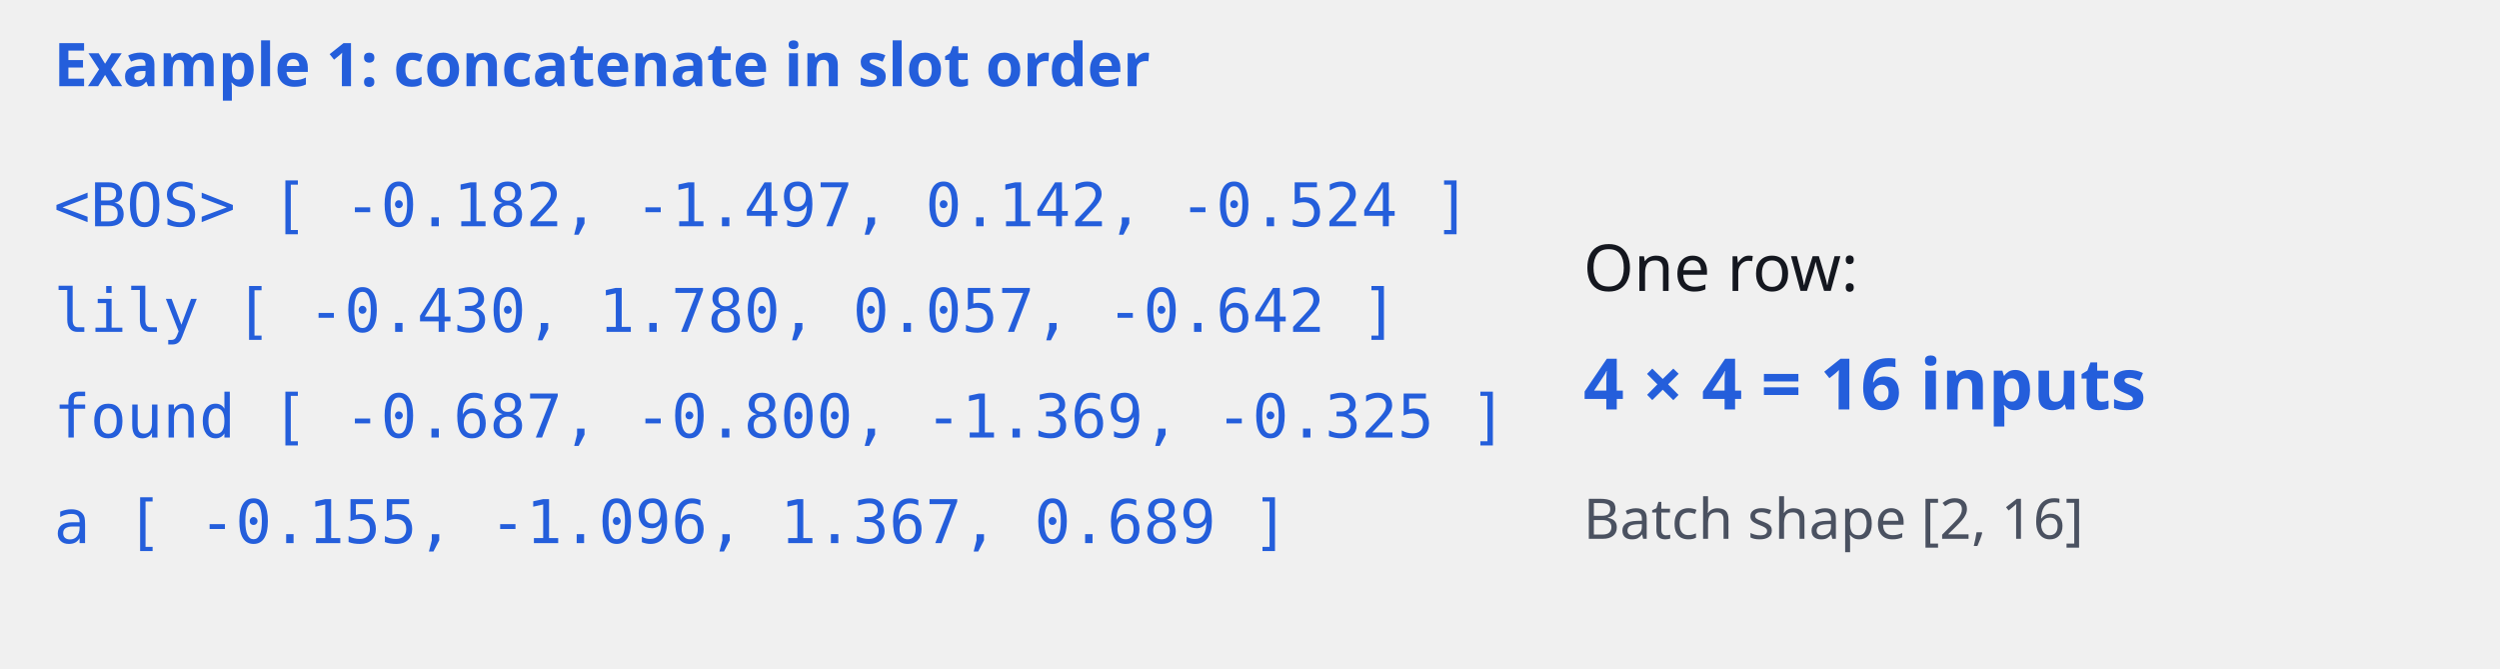
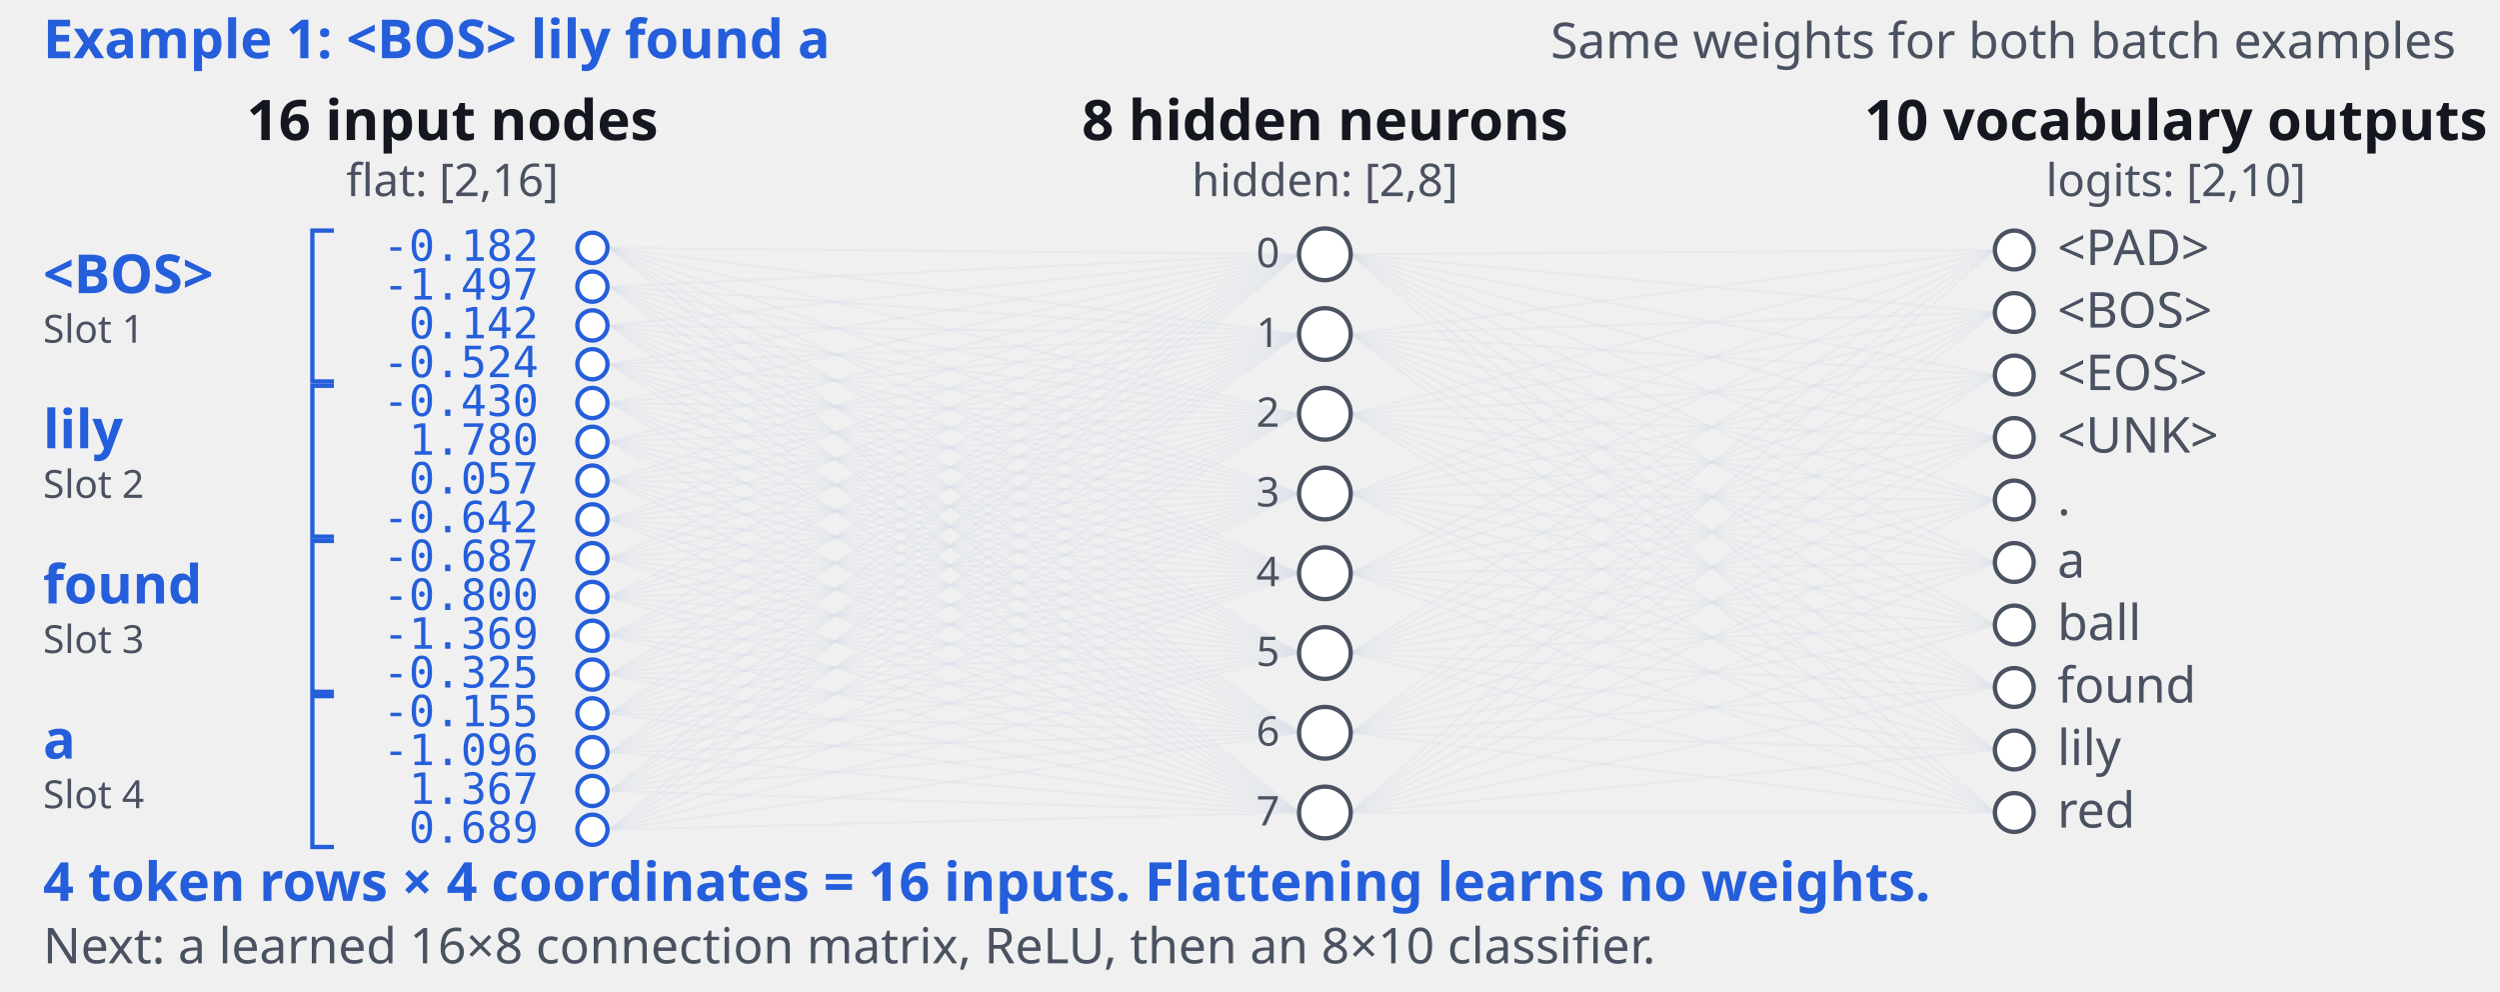
- <svg xmlns="http://www.w3.org/2000/svg" viewBox="0 0 1160 310" role="img" aria-label="Flatten the context axis, keep the batch axis" style="font-family:Avenir Next,Segoe UI,sans-serif;background:#F7F8FA">
-   <text x="25" y="40" fill="#245EDB" font-size="28" font-weight="600" text-anchor="start">Example 1: concatenate in slot order</text>
-   <text x="25" y="105" fill="#245EDB" font-size="28" font-weight="500" text-anchor="start" font-family="ui-monospace,SFMono-Regular,monospace"> &lt;BOS&gt;  [ -0.182, -1.497, 0.142, -0.524 ]</text>
-   <text x="25" y="154" fill="#245EDB" font-size="28" font-weight="500" text-anchor="start" font-family="ui-monospace,SFMono-Regular,monospace">  lily  [ -0.430, 1.780, 0.057, -0.642 ]</text>
-   <text x="25" y="203" fill="#245EDB" font-size="28" font-weight="500" text-anchor="start" font-family="ui-monospace,SFMono-Regular,monospace"> found  [ -0.687, -0.800, -1.369, -0.325 ]</text>
-   <text x="25" y="252" fill="#245EDB" font-size="28" font-weight="500" text-anchor="start" font-family="ui-monospace,SFMono-Regular,monospace">     a  [ -0.155, -1.096, 1.367, 0.689 ]</text>
-   <text x="735" y="135" fill="#14171F" font-size="30" font-weight="500" text-anchor="start">One row:</text>
-   <text x="735" y="190" fill="#245EDB" font-size="33" font-weight="600" text-anchor="start">4 × 4 = 16 inputs</text>
-   <text x="735" y="250" fill="#4A5160" font-size="26" font-weight="500" text-anchor="start">Batch shape [2, 16]</text>
+ <svg xmlns="http://www.w3.org/2000/svg" viewBox="0 0 1160 460" role="img" data-mlp-network="flatten" data-example="1" aria-label="Flatten the context axis, keep the batch axis" style="font-family:Avenir Next,Segoe UI,sans-serif;background:#F7F8FA">
+   <text x="20" y="27" fill="#245EDB" font-size="25" font-weight="600" text-anchor="start">Example 1: &lt;BOS&gt; lily found a</text>
+   <text x="1140" y="27" fill="#4A5160" font-size="23" font-weight="500" text-anchor="end">Same weights for both batch examples</text>
+   <text x="210" y="65" fill="#14171F" font-size="26" font-weight="600" text-anchor="middle">16 input nodes</text>
+   <text x="210" y="91" fill="#4A5160" font-size="21" font-weight="500" text-anchor="middle">flat: [2,16]</text>
+   <text x="615" y="65" fill="#14171F" font-size="26" font-weight="600" text-anchor="middle">8 hidden neurons</text>
+   <text x="615" y="91" fill="#4A5160" font-size="21" font-weight="500" text-anchor="middle">hidden: [2,8]</text>
+   <text x="1010" y="65" fill="#14171F" font-size="26" font-weight="600" text-anchor="middle">10 vocabulary outputs</text>
+   <text x="1010" y="91" fill="#4A5160" font-size="21" font-weight="500" text-anchor="middle">logits: [2,10]</text>
+   <line class="network-edge" data-matrix="W1" data-input="0" data-hidden="0" x1="283" y1="115" x2="603" y2="118" stroke="#D9DFE9" stroke-width="1" opacity="0.38" />
+   <line class="network-edge" data-matrix="W1" data-input="0" data-hidden="1" x1="283" y1="115" x2="603" y2="155" stroke="#D9DFE9" stroke-width="1" opacity="0.38" />
+   <line class="network-edge" data-matrix="W1" data-input="0" data-hidden="2" x1="283" y1="115" x2="603" y2="192" stroke="#D9DFE9" stroke-width="1" opacity="0.38" />
+   <line class="network-edge" data-matrix="W1" data-input="0" data-hidden="3" x1="283" y1="115" x2="603" y2="229" stroke="#D9DFE9" stroke-width="1" opacity="0.38" />
+   <line class="network-edge" data-matrix="W1" data-input="0" data-hidden="4" x1="283" y1="115" x2="603" y2="266" stroke="#D9DFE9" stroke-width="1" opacity="0.38" />
+   <line class="network-edge" data-matrix="W1" data-input="0" data-hidden="5" x1="283" y1="115" x2="603" y2="303" stroke="#D9DFE9" stroke-width="1" opacity="0.38" />
+   <line class="network-edge" data-matrix="W1" data-input="0" data-hidden="6" x1="283" y1="115" x2="603" y2="340" stroke="#D9DFE9" stroke-width="1" opacity="0.38" />
+   <line class="network-edge" data-matrix="W1" data-input="0" data-hidden="7" x1="283" y1="115" x2="603" y2="377" stroke="#D9DFE9" stroke-width="1" opacity="0.38" />
+   <line class="network-edge" data-matrix="W1" data-input="1" data-hidden="0" x1="283" y1="133" x2="603" y2="118" stroke="#D9DFE9" stroke-width="1" opacity="0.38" />
+   <line class="network-edge" data-matrix="W1" data-input="1" data-hidden="1" x1="283" y1="133" x2="603" y2="155" stroke="#D9DFE9" stroke-width="1" opacity="0.38" />
+   <line class="network-edge" data-matrix="W1" data-input="1" data-hidden="2" x1="283" y1="133" x2="603" y2="192" stroke="#D9DFE9" stroke-width="1" opacity="0.38" />
+   <line class="network-edge" data-matrix="W1" data-input="1" data-hidden="3" x1="283" y1="133" x2="603" y2="229" stroke="#D9DFE9" stroke-width="1" opacity="0.38" />
+   <line class="network-edge" data-matrix="W1" data-input="1" data-hidden="4" x1="283" y1="133" x2="603" y2="266" stroke="#D9DFE9" stroke-width="1" opacity="0.38" />
+   <line class="network-edge" data-matrix="W1" data-input="1" data-hidden="5" x1="283" y1="133" x2="603" y2="303" stroke="#D9DFE9" stroke-width="1" opacity="0.38" />
+   <line class="network-edge" data-matrix="W1" data-input="1" data-hidden="6" x1="283" y1="133" x2="603" y2="340" stroke="#D9DFE9" stroke-width="1" opacity="0.38" />
+   <line class="network-edge" data-matrix="W1" data-input="1" data-hidden="7" x1="283" y1="133" x2="603" y2="377" stroke="#D9DFE9" stroke-width="1" opacity="0.38" />
+   <line class="network-edge" data-matrix="W1" data-input="2" data-hidden="0" x1="283" y1="151" x2="603" y2="118" stroke="#D9DFE9" stroke-width="1" opacity="0.38" />
+   <line class="network-edge" data-matrix="W1" data-input="2" data-hidden="1" x1="283" y1="151" x2="603" y2="155" stroke="#D9DFE9" stroke-width="1" opacity="0.38" />
+   <line class="network-edge" data-matrix="W1" data-input="2" data-hidden="2" x1="283" y1="151" x2="603" y2="192" stroke="#D9DFE9" stroke-width="1" opacity="0.38" />
+   <line class="network-edge" data-matrix="W1" data-input="2" data-hidden="3" x1="283" y1="151" x2="603" y2="229" stroke="#D9DFE9" stroke-width="1" opacity="0.38" />
+   <line class="network-edge" data-matrix="W1" data-input="2" data-hidden="4" x1="283" y1="151" x2="603" y2="266" stroke="#D9DFE9" stroke-width="1" opacity="0.38" />
+   <line class="network-edge" data-matrix="W1" data-input="2" data-hidden="5" x1="283" y1="151" x2="603" y2="303" stroke="#D9DFE9" stroke-width="1" opacity="0.38" />
+   <line class="network-edge" data-matrix="W1" data-input="2" data-hidden="6" x1="283" y1="151" x2="603" y2="340" stroke="#D9DFE9" stroke-width="1" opacity="0.38" />
+   <line class="network-edge" data-matrix="W1" data-input="2" data-hidden="7" x1="283" y1="151" x2="603" y2="377" stroke="#D9DFE9" stroke-width="1" opacity="0.38" />
+   <line class="network-edge" data-matrix="W1" data-input="3" data-hidden="0" x1="283" y1="169" x2="603" y2="118" stroke="#D9DFE9" stroke-width="1" opacity="0.38" />
+   <line class="network-edge" data-matrix="W1" data-input="3" data-hidden="1" x1="283" y1="169" x2="603" y2="155" stroke="#D9DFE9" stroke-width="1" opacity="0.38" />
+   <line class="network-edge" data-matrix="W1" data-input="3" data-hidden="2" x1="283" y1="169" x2="603" y2="192" stroke="#D9DFE9" stroke-width="1" opacity="0.38" />
+   <line class="network-edge" data-matrix="W1" data-input="3" data-hidden="3" x1="283" y1="169" x2="603" y2="229" stroke="#D9DFE9" stroke-width="1" opacity="0.38" />
+   <line class="network-edge" data-matrix="W1" data-input="3" data-hidden="4" x1="283" y1="169" x2="603" y2="266" stroke="#D9DFE9" stroke-width="1" opacity="0.38" />
+   <line class="network-edge" data-matrix="W1" data-input="3" data-hidden="5" x1="283" y1="169" x2="603" y2="303" stroke="#D9DFE9" stroke-width="1" opacity="0.38" />
+   <line class="network-edge" data-matrix="W1" data-input="3" data-hidden="6" x1="283" y1="169" x2="603" y2="340" stroke="#D9DFE9" stroke-width="1" opacity="0.38" />
+   <line class="network-edge" data-matrix="W1" data-input="3" data-hidden="7" x1="283" y1="169" x2="603" y2="377" stroke="#D9DFE9" stroke-width="1" opacity="0.38" />
+   <line class="network-edge" data-matrix="W1" data-input="4" data-hidden="0" x1="283" y1="187" x2="603" y2="118" stroke="#D9DFE9" stroke-width="1" opacity="0.38" />
+   <line class="network-edge" data-matrix="W1" data-input="4" data-hidden="1" x1="283" y1="187" x2="603" y2="155" stroke="#D9DFE9" stroke-width="1" opacity="0.38" />
+   <line class="network-edge" data-matrix="W1" data-input="4" data-hidden="2" x1="283" y1="187" x2="603" y2="192" stroke="#D9DFE9" stroke-width="1" opacity="0.38" />
+   <line class="network-edge" data-matrix="W1" data-input="4" data-hidden="3" x1="283" y1="187" x2="603" y2="229" stroke="#D9DFE9" stroke-width="1" opacity="0.38" />
+   <line class="network-edge" data-matrix="W1" data-input="4" data-hidden="4" x1="283" y1="187" x2="603" y2="266" stroke="#D9DFE9" stroke-width="1" opacity="0.38" />
+   <line class="network-edge" data-matrix="W1" data-input="4" data-hidden="5" x1="283" y1="187" x2="603" y2="303" stroke="#D9DFE9" stroke-width="1" opacity="0.38" />
+   <line class="network-edge" data-matrix="W1" data-input="4" data-hidden="6" x1="283" y1="187" x2="603" y2="340" stroke="#D9DFE9" stroke-width="1" opacity="0.38" />
+   <line class="network-edge" data-matrix="W1" data-input="4" data-hidden="7" x1="283" y1="187" x2="603" y2="377" stroke="#D9DFE9" stroke-width="1" opacity="0.38" />
+   <line class="network-edge" data-matrix="W1" data-input="5" data-hidden="0" x1="283" y1="205" x2="603" y2="118" stroke="#D9DFE9" stroke-width="1" opacity="0.38" />
+   <line class="network-edge" data-matrix="W1" data-input="5" data-hidden="1" x1="283" y1="205" x2="603" y2="155" stroke="#D9DFE9" stroke-width="1" opacity="0.38" />
+   <line class="network-edge" data-matrix="W1" data-input="5" data-hidden="2" x1="283" y1="205" x2="603" y2="192" stroke="#D9DFE9" stroke-width="1" opacity="0.38" />
+   <line class="network-edge" data-matrix="W1" data-input="5" data-hidden="3" x1="283" y1="205" x2="603" y2="229" stroke="#D9DFE9" stroke-width="1" opacity="0.38" />
+   <line class="network-edge" data-matrix="W1" data-input="5" data-hidden="4" x1="283" y1="205" x2="603" y2="266" stroke="#D9DFE9" stroke-width="1" opacity="0.38" />
+   <line class="network-edge" data-matrix="W1" data-input="5" data-hidden="5" x1="283" y1="205" x2="603" y2="303" stroke="#D9DFE9" stroke-width="1" opacity="0.38" />
+   <line class="network-edge" data-matrix="W1" data-input="5" data-hidden="6" x1="283" y1="205" x2="603" y2="340" stroke="#D9DFE9" stroke-width="1" opacity="0.38" />
+   <line class="network-edge" data-matrix="W1" data-input="5" data-hidden="7" x1="283" y1="205" x2="603" y2="377" stroke="#D9DFE9" stroke-width="1" opacity="0.38" />
+   <line class="network-edge" data-matrix="W1" data-input="6" data-hidden="0" x1="283" y1="223" x2="603" y2="118" stroke="#D9DFE9" stroke-width="1" opacity="0.38" />
+   <line class="network-edge" data-matrix="W1" data-input="6" data-hidden="1" x1="283" y1="223" x2="603" y2="155" stroke="#D9DFE9" stroke-width="1" opacity="0.38" />
+   <line class="network-edge" data-matrix="W1" data-input="6" data-hidden="2" x1="283" y1="223" x2="603" y2="192" stroke="#D9DFE9" stroke-width="1" opacity="0.38" />
+   <line class="network-edge" data-matrix="W1" data-input="6" data-hidden="3" x1="283" y1="223" x2="603" y2="229" stroke="#D9DFE9" stroke-width="1" opacity="0.38" />
+   <line class="network-edge" data-matrix="W1" data-input="6" data-hidden="4" x1="283" y1="223" x2="603" y2="266" stroke="#D9DFE9" stroke-width="1" opacity="0.38" />
+   <line class="network-edge" data-matrix="W1" data-input="6" data-hidden="5" x1="283" y1="223" x2="603" y2="303" stroke="#D9DFE9" stroke-width="1" opacity="0.38" />
+   <line class="network-edge" data-matrix="W1" data-input="6" data-hidden="6" x1="283" y1="223" x2="603" y2="340" stroke="#D9DFE9" stroke-width="1" opacity="0.38" />
+   <line class="network-edge" data-matrix="W1" data-input="6" data-hidden="7" x1="283" y1="223" x2="603" y2="377" stroke="#D9DFE9" stroke-width="1" opacity="0.38" />
+   <line class="network-edge" data-matrix="W1" data-input="7" data-hidden="0" x1="283" y1="241" x2="603" y2="118" stroke="#D9DFE9" stroke-width="1" opacity="0.38" />
+   <line class="network-edge" data-matrix="W1" data-input="7" data-hidden="1" x1="283" y1="241" x2="603" y2="155" stroke="#D9DFE9" stroke-width="1" opacity="0.38" />
+   <line class="network-edge" data-matrix="W1" data-input="7" data-hidden="2" x1="283" y1="241" x2="603" y2="192" stroke="#D9DFE9" stroke-width="1" opacity="0.38" />
+   <line class="network-edge" data-matrix="W1" data-input="7" data-hidden="3" x1="283" y1="241" x2="603" y2="229" stroke="#D9DFE9" stroke-width="1" opacity="0.38" />
+   <line class="network-edge" data-matrix="W1" data-input="7" data-hidden="4" x1="283" y1="241" x2="603" y2="266" stroke="#D9DFE9" stroke-width="1" opacity="0.38" />
+   <line class="network-edge" data-matrix="W1" data-input="7" data-hidden="5" x1="283" y1="241" x2="603" y2="303" stroke="#D9DFE9" stroke-width="1" opacity="0.38" />
+   <line class="network-edge" data-matrix="W1" data-input="7" data-hidden="6" x1="283" y1="241" x2="603" y2="340" stroke="#D9DFE9" stroke-width="1" opacity="0.38" />
+   <line class="network-edge" data-matrix="W1" data-input="7" data-hidden="7" x1="283" y1="241" x2="603" y2="377" stroke="#D9DFE9" stroke-width="1" opacity="0.38" />
+   <line class="network-edge" data-matrix="W1" data-input="8" data-hidden="0" x1="283" y1="259" x2="603" y2="118" stroke="#D9DFE9" stroke-width="1" opacity="0.38" />
+   <line class="network-edge" data-matrix="W1" data-input="8" data-hidden="1" x1="283" y1="259" x2="603" y2="155" stroke="#D9DFE9" stroke-width="1" opacity="0.38" />
+   <line class="network-edge" data-matrix="W1" data-input="8" data-hidden="2" x1="283" y1="259" x2="603" y2="192" stroke="#D9DFE9" stroke-width="1" opacity="0.38" />
+   <line class="network-edge" data-matrix="W1" data-input="8" data-hidden="3" x1="283" y1="259" x2="603" y2="229" stroke="#D9DFE9" stroke-width="1" opacity="0.38" />
+   <line class="network-edge" data-matrix="W1" data-input="8" data-hidden="4" x1="283" y1="259" x2="603" y2="266" stroke="#D9DFE9" stroke-width="1" opacity="0.38" />
+   <line class="network-edge" data-matrix="W1" data-input="8" data-hidden="5" x1="283" y1="259" x2="603" y2="303" stroke="#D9DFE9" stroke-width="1" opacity="0.38" />
+   <line class="network-edge" data-matrix="W1" data-input="8" data-hidden="6" x1="283" y1="259" x2="603" y2="340" stroke="#D9DFE9" stroke-width="1" opacity="0.38" />
+   <line class="network-edge" data-matrix="W1" data-input="8" data-hidden="7" x1="283" y1="259" x2="603" y2="377" stroke="#D9DFE9" stroke-width="1" opacity="0.38" />
+   <line class="network-edge" data-matrix="W1" data-input="9" data-hidden="0" x1="283" y1="277" x2="603" y2="118" stroke="#D9DFE9" stroke-width="1" opacity="0.38" />
+   <line class="network-edge" data-matrix="W1" data-input="9" data-hidden="1" x1="283" y1="277" x2="603" y2="155" stroke="#D9DFE9" stroke-width="1" opacity="0.38" />
+   <line class="network-edge" data-matrix="W1" data-input="9" data-hidden="2" x1="283" y1="277" x2="603" y2="192" stroke="#D9DFE9" stroke-width="1" opacity="0.38" />
+   <line class="network-edge" data-matrix="W1" data-input="9" data-hidden="3" x1="283" y1="277" x2="603" y2="229" stroke="#D9DFE9" stroke-width="1" opacity="0.38" />
+   <line class="network-edge" data-matrix="W1" data-input="9" data-hidden="4" x1="283" y1="277" x2="603" y2="266" stroke="#D9DFE9" stroke-width="1" opacity="0.38" />
+   <line class="network-edge" data-matrix="W1" data-input="9" data-hidden="5" x1="283" y1="277" x2="603" y2="303" stroke="#D9DFE9" stroke-width="1" opacity="0.38" />
+   <line class="network-edge" data-matrix="W1" data-input="9" data-hidden="6" x1="283" y1="277" x2="603" y2="340" stroke="#D9DFE9" stroke-width="1" opacity="0.38" />
+   <line class="network-edge" data-matrix="W1" data-input="9" data-hidden="7" x1="283" y1="277" x2="603" y2="377" stroke="#D9DFE9" stroke-width="1" opacity="0.38" />
+   <line class="network-edge" data-matrix="W1" data-input="10" data-hidden="0" x1="283" y1="295" x2="603" y2="118" stroke="#D9DFE9" stroke-width="1" opacity="0.38" />
+   <line class="network-edge" data-matrix="W1" data-input="10" data-hidden="1" x1="283" y1="295" x2="603" y2="155" stroke="#D9DFE9" stroke-width="1" opacity="0.38" />
+   <line class="network-edge" data-matrix="W1" data-input="10" data-hidden="2" x1="283" y1="295" x2="603" y2="192" stroke="#D9DFE9" stroke-width="1" opacity="0.38" />
+   <line class="network-edge" data-matrix="W1" data-input="10" data-hidden="3" x1="283" y1="295" x2="603" y2="229" stroke="#D9DFE9" stroke-width="1" opacity="0.38" />
+   <line class="network-edge" data-matrix="W1" data-input="10" data-hidden="4" x1="283" y1="295" x2="603" y2="266" stroke="#D9DFE9" stroke-width="1" opacity="0.38" />
+   <line class="network-edge" data-matrix="W1" data-input="10" data-hidden="5" x1="283" y1="295" x2="603" y2="303" stroke="#D9DFE9" stroke-width="1" opacity="0.38" />
+   <line class="network-edge" data-matrix="W1" data-input="10" data-hidden="6" x1="283" y1="295" x2="603" y2="340" stroke="#D9DFE9" stroke-width="1" opacity="0.38" />
+   <line class="network-edge" data-matrix="W1" data-input="10" data-hidden="7" x1="283" y1="295" x2="603" y2="377" stroke="#D9DFE9" stroke-width="1" opacity="0.38" />
+   <line class="network-edge" data-matrix="W1" data-input="11" data-hidden="0" x1="283" y1="313" x2="603" y2="118" stroke="#D9DFE9" stroke-width="1" opacity="0.38" />
+   <line class="network-edge" data-matrix="W1" data-input="11" data-hidden="1" x1="283" y1="313" x2="603" y2="155" stroke="#D9DFE9" stroke-width="1" opacity="0.38" />
+   <line class="network-edge" data-matrix="W1" data-input="11" data-hidden="2" x1="283" y1="313" x2="603" y2="192" stroke="#D9DFE9" stroke-width="1" opacity="0.38" />
+   <line class="network-edge" data-matrix="W1" data-input="11" data-hidden="3" x1="283" y1="313" x2="603" y2="229" stroke="#D9DFE9" stroke-width="1" opacity="0.38" />
+   <line class="network-edge" data-matrix="W1" data-input="11" data-hidden="4" x1="283" y1="313" x2="603" y2="266" stroke="#D9DFE9" stroke-width="1" opacity="0.38" />
+   <line class="network-edge" data-matrix="W1" data-input="11" data-hidden="5" x1="283" y1="313" x2="603" y2="303" stroke="#D9DFE9" stroke-width="1" opacity="0.38" />
+   <line class="network-edge" data-matrix="W1" data-input="11" data-hidden="6" x1="283" y1="313" x2="603" y2="340" stroke="#D9DFE9" stroke-width="1" opacity="0.38" />
+   <line class="network-edge" data-matrix="W1" data-input="11" data-hidden="7" x1="283" y1="313" x2="603" y2="377" stroke="#D9DFE9" stroke-width="1" opacity="0.38" />
+   <line class="network-edge" data-matrix="W1" data-input="12" data-hidden="0" x1="283" y1="331" x2="603" y2="118" stroke="#D9DFE9" stroke-width="1" opacity="0.38" />
+   <line class="network-edge" data-matrix="W1" data-input="12" data-hidden="1" x1="283" y1="331" x2="603" y2="155" stroke="#D9DFE9" stroke-width="1" opacity="0.38" />
+   <line class="network-edge" data-matrix="W1" data-input="12" data-hidden="2" x1="283" y1="331" x2="603" y2="192" stroke="#D9DFE9" stroke-width="1" opacity="0.38" />
+   <line class="network-edge" data-matrix="W1" data-input="12" data-hidden="3" x1="283" y1="331" x2="603" y2="229" stroke="#D9DFE9" stroke-width="1" opacity="0.38" />
+   <line class="network-edge" data-matrix="W1" data-input="12" data-hidden="4" x1="283" y1="331" x2="603" y2="266" stroke="#D9DFE9" stroke-width="1" opacity="0.38" />
+   <line class="network-edge" data-matrix="W1" data-input="12" data-hidden="5" x1="283" y1="331" x2="603" y2="303" stroke="#D9DFE9" stroke-width="1" opacity="0.38" />
+   <line class="network-edge" data-matrix="W1" data-input="12" data-hidden="6" x1="283" y1="331" x2="603" y2="340" stroke="#D9DFE9" stroke-width="1" opacity="0.38" />
+   <line class="network-edge" data-matrix="W1" data-input="12" data-hidden="7" x1="283" y1="331" x2="603" y2="377" stroke="#D9DFE9" stroke-width="1" opacity="0.38" />
+   <line class="network-edge" data-matrix="W1" data-input="13" data-hidden="0" x1="283" y1="349" x2="603" y2="118" stroke="#D9DFE9" stroke-width="1" opacity="0.38" />
+   <line class="network-edge" data-matrix="W1" data-input="13" data-hidden="1" x1="283" y1="349" x2="603" y2="155" stroke="#D9DFE9" stroke-width="1" opacity="0.38" />
+   <line class="network-edge" data-matrix="W1" data-input="13" data-hidden="2" x1="283" y1="349" x2="603" y2="192" stroke="#D9DFE9" stroke-width="1" opacity="0.38" />
+   <line class="network-edge" data-matrix="W1" data-input="13" data-hidden="3" x1="283" y1="349" x2="603" y2="229" stroke="#D9DFE9" stroke-width="1" opacity="0.38" />
+   <line class="network-edge" data-matrix="W1" data-input="13" data-hidden="4" x1="283" y1="349" x2="603" y2="266" stroke="#D9DFE9" stroke-width="1" opacity="0.38" />
+   <line class="network-edge" data-matrix="W1" data-input="13" data-hidden="5" x1="283" y1="349" x2="603" y2="303" stroke="#D9DFE9" stroke-width="1" opacity="0.38" />
+   <line class="network-edge" data-matrix="W1" data-input="13" data-hidden="6" x1="283" y1="349" x2="603" y2="340" stroke="#D9DFE9" stroke-width="1" opacity="0.38" />
+   <line class="network-edge" data-matrix="W1" data-input="13" data-hidden="7" x1="283" y1="349" x2="603" y2="377" stroke="#D9DFE9" stroke-width="1" opacity="0.38" />
+   <line class="network-edge" data-matrix="W1" data-input="14" data-hidden="0" x1="283" y1="367" x2="603" y2="118" stroke="#D9DFE9" stroke-width="1" opacity="0.38" />
+   <line class="network-edge" data-matrix="W1" data-input="14" data-hidden="1" x1="283" y1="367" x2="603" y2="155" stroke="#D9DFE9" stroke-width="1" opacity="0.38" />
+   <line class="network-edge" data-matrix="W1" data-input="14" data-hidden="2" x1="283" y1="367" x2="603" y2="192" stroke="#D9DFE9" stroke-width="1" opacity="0.38" />
+   <line class="network-edge" data-matrix="W1" data-input="14" data-hidden="3" x1="283" y1="367" x2="603" y2="229" stroke="#D9DFE9" stroke-width="1" opacity="0.38" />
+   <line class="network-edge" data-matrix="W1" data-input="14" data-hidden="4" x1="283" y1="367" x2="603" y2="266" stroke="#D9DFE9" stroke-width="1" opacity="0.38" />
+   <line class="network-edge" data-matrix="W1" data-input="14" data-hidden="5" x1="283" y1="367" x2="603" y2="303" stroke="#D9DFE9" stroke-width="1" opacity="0.38" />
+   <line class="network-edge" data-matrix="W1" data-input="14" data-hidden="6" x1="283" y1="367" x2="603" y2="340" stroke="#D9DFE9" stroke-width="1" opacity="0.38" />
+   <line class="network-edge" data-matrix="W1" data-input="14" data-hidden="7" x1="283" y1="367" x2="603" y2="377" stroke="#D9DFE9" stroke-width="1" opacity="0.38" />
+   <line class="network-edge" data-matrix="W1" data-input="15" data-hidden="0" x1="283" y1="385" x2="603" y2="118" stroke="#D9DFE9" stroke-width="1" opacity="0.38" />
+   <line class="network-edge" data-matrix="W1" data-input="15" data-hidden="1" x1="283" y1="385" x2="603" y2="155" stroke="#D9DFE9" stroke-width="1" opacity="0.38" />
+   <line class="network-edge" data-matrix="W1" data-input="15" data-hidden="2" x1="283" y1="385" x2="603" y2="192" stroke="#D9DFE9" stroke-width="1" opacity="0.38" />
+   <line class="network-edge" data-matrix="W1" data-input="15" data-hidden="3" x1="283" y1="385" x2="603" y2="229" stroke="#D9DFE9" stroke-width="1" opacity="0.38" />
+   <line class="network-edge" data-matrix="W1" data-input="15" data-hidden="4" x1="283" y1="385" x2="603" y2="266" stroke="#D9DFE9" stroke-width="1" opacity="0.38" />
+   <line class="network-edge" data-matrix="W1" data-input="15" data-hidden="5" x1="283" y1="385" x2="603" y2="303" stroke="#D9DFE9" stroke-width="1" opacity="0.38" />
+   <line class="network-edge" data-matrix="W1" data-input="15" data-hidden="6" x1="283" y1="385" x2="603" y2="340" stroke="#D9DFE9" stroke-width="1" opacity="0.38" />
+   <line class="network-edge" data-matrix="W1" data-input="15" data-hidden="7" x1="283" y1="385" x2="603" y2="377" stroke="#D9DFE9" stroke-width="1" opacity="0.38" />
+   <line class="network-edge" data-matrix="W2" data-hidden="0" data-output="0" x1="627" y1="118" x2="926" y2="116" stroke="#D9DFE9" stroke-width="1" opacity="0.38" />
+   <line class="network-edge" data-matrix="W2" data-hidden="0" data-output="1" x1="627" y1="118" x2="926" y2="145" stroke="#D9DFE9" stroke-width="1" opacity="0.38" />
+   <line class="network-edge" data-matrix="W2" data-hidden="0" data-output="2" x1="627" y1="118" x2="926" y2="174" stroke="#D9DFE9" stroke-width="1" opacity="0.38" />
+   <line class="network-edge" data-matrix="W2" data-hidden="0" data-output="3" x1="627" y1="118" x2="926" y2="203" stroke="#D9DFE9" stroke-width="1" opacity="0.38" />
+   <line class="network-edge" data-matrix="W2" data-hidden="0" data-output="4" x1="627" y1="118" x2="926" y2="232" stroke="#D9DFE9" stroke-width="1" opacity="0.38" />
+   <line class="network-edge" data-matrix="W2" data-hidden="0" data-output="5" x1="627" y1="118" x2="926" y2="261" stroke="#D9DFE9" stroke-width="1" opacity="0.38" />
+   <line class="network-edge" data-matrix="W2" data-hidden="0" data-output="6" x1="627" y1="118" x2="926" y2="290" stroke="#D9DFE9" stroke-width="1" opacity="0.38" />
+   <line class="network-edge" data-matrix="W2" data-hidden="0" data-output="7" x1="627" y1="118" x2="926" y2="319" stroke="#D9DFE9" stroke-width="1" opacity="0.38" />
+   <line class="network-edge" data-matrix="W2" data-hidden="0" data-output="8" x1="627" y1="118" x2="926" y2="348" stroke="#D9DFE9" stroke-width="1" opacity="0.38" />
+   <line class="network-edge" data-matrix="W2" data-hidden="0" data-output="9" x1="627" y1="118" x2="926" y2="377" stroke="#D9DFE9" stroke-width="1" opacity="0.38" />
+   <line class="network-edge" data-matrix="W2" data-hidden="1" data-output="0" x1="627" y1="155" x2="926" y2="116" stroke="#D9DFE9" stroke-width="1" opacity="0.38" />
+   <line class="network-edge" data-matrix="W2" data-hidden="1" data-output="1" x1="627" y1="155" x2="926" y2="145" stroke="#D9DFE9" stroke-width="1" opacity="0.38" />
+   <line class="network-edge" data-matrix="W2" data-hidden="1" data-output="2" x1="627" y1="155" x2="926" y2="174" stroke="#D9DFE9" stroke-width="1" opacity="0.38" />
+   <line class="network-edge" data-matrix="W2" data-hidden="1" data-output="3" x1="627" y1="155" x2="926" y2="203" stroke="#D9DFE9" stroke-width="1" opacity="0.38" />
+   <line class="network-edge" data-matrix="W2" data-hidden="1" data-output="4" x1="627" y1="155" x2="926" y2="232" stroke="#D9DFE9" stroke-width="1" opacity="0.38" />
+   <line class="network-edge" data-matrix="W2" data-hidden="1" data-output="5" x1="627" y1="155" x2="926" y2="261" stroke="#D9DFE9" stroke-width="1" opacity="0.38" />
+   <line class="network-edge" data-matrix="W2" data-hidden="1" data-output="6" x1="627" y1="155" x2="926" y2="290" stroke="#D9DFE9" stroke-width="1" opacity="0.38" />
+   <line class="network-edge" data-matrix="W2" data-hidden="1" data-output="7" x1="627" y1="155" x2="926" y2="319" stroke="#D9DFE9" stroke-width="1" opacity="0.38" />
+   <line class="network-edge" data-matrix="W2" data-hidden="1" data-output="8" x1="627" y1="155" x2="926" y2="348" stroke="#D9DFE9" stroke-width="1" opacity="0.38" />
+   <line class="network-edge" data-matrix="W2" data-hidden="1" data-output="9" x1="627" y1="155" x2="926" y2="377" stroke="#D9DFE9" stroke-width="1" opacity="0.38" />
+   <line class="network-edge" data-matrix="W2" data-hidden="2" data-output="0" x1="627" y1="192" x2="926" y2="116" stroke="#D9DFE9" stroke-width="1" opacity="0.38" />
+   <line class="network-edge" data-matrix="W2" data-hidden="2" data-output="1" x1="627" y1="192" x2="926" y2="145" stroke="#D9DFE9" stroke-width="1" opacity="0.38" />
+   <line class="network-edge" data-matrix="W2" data-hidden="2" data-output="2" x1="627" y1="192" x2="926" y2="174" stroke="#D9DFE9" stroke-width="1" opacity="0.38" />
+   <line class="network-edge" data-matrix="W2" data-hidden="2" data-output="3" x1="627" y1="192" x2="926" y2="203" stroke="#D9DFE9" stroke-width="1" opacity="0.38" />
+   <line class="network-edge" data-matrix="W2" data-hidden="2" data-output="4" x1="627" y1="192" x2="926" y2="232" stroke="#D9DFE9" stroke-width="1" opacity="0.38" />
+   <line class="network-edge" data-matrix="W2" data-hidden="2" data-output="5" x1="627" y1="192" x2="926" y2="261" stroke="#D9DFE9" stroke-width="1" opacity="0.38" />
+   <line class="network-edge" data-matrix="W2" data-hidden="2" data-output="6" x1="627" y1="192" x2="926" y2="290" stroke="#D9DFE9" stroke-width="1" opacity="0.38" />
+   <line class="network-edge" data-matrix="W2" data-hidden="2" data-output="7" x1="627" y1="192" x2="926" y2="319" stroke="#D9DFE9" stroke-width="1" opacity="0.38" />
+   <line class="network-edge" data-matrix="W2" data-hidden="2" data-output="8" x1="627" y1="192" x2="926" y2="348" stroke="#D9DFE9" stroke-width="1" opacity="0.38" />
+   <line class="network-edge" data-matrix="W2" data-hidden="2" data-output="9" x1="627" y1="192" x2="926" y2="377" stroke="#D9DFE9" stroke-width="1" opacity="0.38" />
+   <line class="network-edge" data-matrix="W2" data-hidden="3" data-output="0" x1="627" y1="229" x2="926" y2="116" stroke="#D9DFE9" stroke-width="1" opacity="0.38" />
+   <line class="network-edge" data-matrix="W2" data-hidden="3" data-output="1" x1="627" y1="229" x2="926" y2="145" stroke="#D9DFE9" stroke-width="1" opacity="0.38" />
+   <line class="network-edge" data-matrix="W2" data-hidden="3" data-output="2" x1="627" y1="229" x2="926" y2="174" stroke="#D9DFE9" stroke-width="1" opacity="0.38" />
+   <line class="network-edge" data-matrix="W2" data-hidden="3" data-output="3" x1="627" y1="229" x2="926" y2="203" stroke="#D9DFE9" stroke-width="1" opacity="0.38" />
+   <line class="network-edge" data-matrix="W2" data-hidden="3" data-output="4" x1="627" y1="229" x2="926" y2="232" stroke="#D9DFE9" stroke-width="1" opacity="0.38" />
+   <line class="network-edge" data-matrix="W2" data-hidden="3" data-output="5" x1="627" y1="229" x2="926" y2="261" stroke="#D9DFE9" stroke-width="1" opacity="0.38" />
+   <line class="network-edge" data-matrix="W2" data-hidden="3" data-output="6" x1="627" y1="229" x2="926" y2="290" stroke="#D9DFE9" stroke-width="1" opacity="0.38" />
+   <line class="network-edge" data-matrix="W2" data-hidden="3" data-output="7" x1="627" y1="229" x2="926" y2="319" stroke="#D9DFE9" stroke-width="1" opacity="0.38" />
+   <line class="network-edge" data-matrix="W2" data-hidden="3" data-output="8" x1="627" y1="229" x2="926" y2="348" stroke="#D9DFE9" stroke-width="1" opacity="0.38" />
+   <line class="network-edge" data-matrix="W2" data-hidden="3" data-output="9" x1="627" y1="229" x2="926" y2="377" stroke="#D9DFE9" stroke-width="1" opacity="0.38" />
+   <line class="network-edge" data-matrix="W2" data-hidden="4" data-output="0" x1="627" y1="266" x2="926" y2="116" stroke="#D9DFE9" stroke-width="1" opacity="0.38" />
+   <line class="network-edge" data-matrix="W2" data-hidden="4" data-output="1" x1="627" y1="266" x2="926" y2="145" stroke="#D9DFE9" stroke-width="1" opacity="0.38" />
+   <line class="network-edge" data-matrix="W2" data-hidden="4" data-output="2" x1="627" y1="266" x2="926" y2="174" stroke="#D9DFE9" stroke-width="1" opacity="0.38" />
+   <line class="network-edge" data-matrix="W2" data-hidden="4" data-output="3" x1="627" y1="266" x2="926" y2="203" stroke="#D9DFE9" stroke-width="1" opacity="0.38" />
+   <line class="network-edge" data-matrix="W2" data-hidden="4" data-output="4" x1="627" y1="266" x2="926" y2="232" stroke="#D9DFE9" stroke-width="1" opacity="0.38" />
+   <line class="network-edge" data-matrix="W2" data-hidden="4" data-output="5" x1="627" y1="266" x2="926" y2="261" stroke="#D9DFE9" stroke-width="1" opacity="0.38" />
+   <line class="network-edge" data-matrix="W2" data-hidden="4" data-output="6" x1="627" y1="266" x2="926" y2="290" stroke="#D9DFE9" stroke-width="1" opacity="0.38" />
+   <line class="network-edge" data-matrix="W2" data-hidden="4" data-output="7" x1="627" y1="266" x2="926" y2="319" stroke="#D9DFE9" stroke-width="1" opacity="0.38" />
+   <line class="network-edge" data-matrix="W2" data-hidden="4" data-output="8" x1="627" y1="266" x2="926" y2="348" stroke="#D9DFE9" stroke-width="1" opacity="0.38" />
+   <line class="network-edge" data-matrix="W2" data-hidden="4" data-output="9" x1="627" y1="266" x2="926" y2="377" stroke="#D9DFE9" stroke-width="1" opacity="0.38" />
+   <line class="network-edge" data-matrix="W2" data-hidden="5" data-output="0" x1="627" y1="303" x2="926" y2="116" stroke="#D9DFE9" stroke-width="1" opacity="0.38" />
+   <line class="network-edge" data-matrix="W2" data-hidden="5" data-output="1" x1="627" y1="303" x2="926" y2="145" stroke="#D9DFE9" stroke-width="1" opacity="0.38" />
+   <line class="network-edge" data-matrix="W2" data-hidden="5" data-output="2" x1="627" y1="303" x2="926" y2="174" stroke="#D9DFE9" stroke-width="1" opacity="0.38" />
+   <line class="network-edge" data-matrix="W2" data-hidden="5" data-output="3" x1="627" y1="303" x2="926" y2="203" stroke="#D9DFE9" stroke-width="1" opacity="0.38" />
+   <line class="network-edge" data-matrix="W2" data-hidden="5" data-output="4" x1="627" y1="303" x2="926" y2="232" stroke="#D9DFE9" stroke-width="1" opacity="0.38" />
+   <line class="network-edge" data-matrix="W2" data-hidden="5" data-output="5" x1="627" y1="303" x2="926" y2="261" stroke="#D9DFE9" stroke-width="1" opacity="0.38" />
+   <line class="network-edge" data-matrix="W2" data-hidden="5" data-output="6" x1="627" y1="303" x2="926" y2="290" stroke="#D9DFE9" stroke-width="1" opacity="0.38" />
+   <line class="network-edge" data-matrix="W2" data-hidden="5" data-output="7" x1="627" y1="303" x2="926" y2="319" stroke="#D9DFE9" stroke-width="1" opacity="0.38" />
+   <line class="network-edge" data-matrix="W2" data-hidden="5" data-output="8" x1="627" y1="303" x2="926" y2="348" stroke="#D9DFE9" stroke-width="1" opacity="0.38" />
+   <line class="network-edge" data-matrix="W2" data-hidden="5" data-output="9" x1="627" y1="303" x2="926" y2="377" stroke="#D9DFE9" stroke-width="1" opacity="0.38" />
+   <line class="network-edge" data-matrix="W2" data-hidden="6" data-output="0" x1="627" y1="340" x2="926" y2="116" stroke="#D9DFE9" stroke-width="1" opacity="0.38" />
+   <line class="network-edge" data-matrix="W2" data-hidden="6" data-output="1" x1="627" y1="340" x2="926" y2="145" stroke="#D9DFE9" stroke-width="1" opacity="0.38" />
+   <line class="network-edge" data-matrix="W2" data-hidden="6" data-output="2" x1="627" y1="340" x2="926" y2="174" stroke="#D9DFE9" stroke-width="1" opacity="0.38" />
+   <line class="network-edge" data-matrix="W2" data-hidden="6" data-output="3" x1="627" y1="340" x2="926" y2="203" stroke="#D9DFE9" stroke-width="1" opacity="0.38" />
+   <line class="network-edge" data-matrix="W2" data-hidden="6" data-output="4" x1="627" y1="340" x2="926" y2="232" stroke="#D9DFE9" stroke-width="1" opacity="0.38" />
+   <line class="network-edge" data-matrix="W2" data-hidden="6" data-output="5" x1="627" y1="340" x2="926" y2="261" stroke="#D9DFE9" stroke-width="1" opacity="0.38" />
+   <line class="network-edge" data-matrix="W2" data-hidden="6" data-output="6" x1="627" y1="340" x2="926" y2="290" stroke="#D9DFE9" stroke-width="1" opacity="0.38" />
+   <line class="network-edge" data-matrix="W2" data-hidden="6" data-output="7" x1="627" y1="340" x2="926" y2="319" stroke="#D9DFE9" stroke-width="1" opacity="0.38" />
+   <line class="network-edge" data-matrix="W2" data-hidden="6" data-output="8" x1="627" y1="340" x2="926" y2="348" stroke="#D9DFE9" stroke-width="1" opacity="0.38" />
+   <line class="network-edge" data-matrix="W2" data-hidden="6" data-output="9" x1="627" y1="340" x2="926" y2="377" stroke="#D9DFE9" stroke-width="1" opacity="0.38" />
+   <line class="network-edge" data-matrix="W2" data-hidden="7" data-output="0" x1="627" y1="377" x2="926" y2="116" stroke="#D9DFE9" stroke-width="1" opacity="0.38" />
+   <line class="network-edge" data-matrix="W2" data-hidden="7" data-output="1" x1="627" y1="377" x2="926" y2="145" stroke="#D9DFE9" stroke-width="1" opacity="0.38" />
+   <line class="network-edge" data-matrix="W2" data-hidden="7" data-output="2" x1="627" y1="377" x2="926" y2="174" stroke="#D9DFE9" stroke-width="1" opacity="0.38" />
+   <line class="network-edge" data-matrix="W2" data-hidden="7" data-output="3" x1="627" y1="377" x2="926" y2="203" stroke="#D9DFE9" stroke-width="1" opacity="0.38" />
+   <line class="network-edge" data-matrix="W2" data-hidden="7" data-output="4" x1="627" y1="377" x2="926" y2="232" stroke="#D9DFE9" stroke-width="1" opacity="0.38" />
+   <line class="network-edge" data-matrix="W2" data-hidden="7" data-output="5" x1="627" y1="377" x2="926" y2="261" stroke="#D9DFE9" stroke-width="1" opacity="0.38" />
+   <line class="network-edge" data-matrix="W2" data-hidden="7" data-output="6" x1="627" y1="377" x2="926" y2="290" stroke="#D9DFE9" stroke-width="1" opacity="0.38" />
+   <line class="network-edge" data-matrix="W2" data-hidden="7" data-output="7" x1="627" y1="377" x2="926" y2="319" stroke="#D9DFE9" stroke-width="1" opacity="0.38" />
+   <line class="network-edge" data-matrix="W2" data-hidden="7" data-output="8" x1="627" y1="377" x2="926" y2="348" stroke="#D9DFE9" stroke-width="1" opacity="0.38" />
+   <line class="network-edge" data-matrix="W2" data-hidden="7" data-output="9" x1="627" y1="377" x2="926" y2="377" stroke="#D9DFE9" stroke-width="1" opacity="0.38" />
+   <g class="network-token-group" data-slot="0" data-token="&lt;BOS&gt;">
+     <text x="20" y="136" fill="#245EDB" font-size="25" font-weight="600" text-anchor="start">&lt;BOS&gt;</text>
+     <text x="20" y="159" fill="#4A5160" font-size="18" font-weight="500" text-anchor="start">Slot 1</text>
+     <path d="M155 107 H145 V177 H155" fill="none" stroke="#245EDB" stroke-width="2" />
+     <text x="250" y="121" fill="#245EDB" font-size="20" font-weight="500" text-anchor="end" font-family="ui-monospace,SFMono-Regular,monospace">-0.182</text>
+     <circle class="network-input" data-input="0" data-coordinate="0" data-value="-0.18155430257320404" cx="275" cy="115" r="7" fill="#fff" stroke="#245EDB" stroke-width="2" />
+     <text x="250" y="139" fill="#245EDB" font-size="20" font-weight="500" text-anchor="end" font-family="ui-monospace,SFMono-Regular,monospace">-1.497</text>
+     <circle class="network-input" data-input="1" data-coordinate="1" data-value="-1.4972281455993652" cx="275" cy="133" r="7" fill="#fff" stroke="#245EDB" stroke-width="2" />
+     <text x="250" y="157" fill="#245EDB" font-size="20" font-weight="500" text-anchor="end" font-family="ui-monospace,SFMono-Regular,monospace">0.142</text>
+     <circle class="network-input" data-input="2" data-coordinate="2" data-value="0.14210453629493713" cx="275" cy="151" r="7" fill="#fff" stroke="#245EDB" stroke-width="2" />
+     <text x="250" y="175" fill="#245EDB" font-size="20" font-weight="500" text-anchor="end" font-family="ui-monospace,SFMono-Regular,monospace">-0.524</text>
+     <circle class="network-input" data-input="3" data-coordinate="3" data-value="-0.5242824554443359" cx="275" cy="169" r="7" fill="#fff" stroke="#245EDB" stroke-width="2" />
+   </g>
+   <g class="network-token-group" data-slot="1" data-token="lily">
+     <text x="20" y="208" fill="#245EDB" font-size="25" font-weight="600" text-anchor="start">lily</text>
+     <text x="20" y="231" fill="#4A5160" font-size="18" font-weight="500" text-anchor="start">Slot 2</text>
+     <path d="M155 179 H145 V249 H155" fill="none" stroke="#245EDB" stroke-width="2" />
+     <text x="250" y="193" fill="#245EDB" font-size="20" font-weight="500" text-anchor="end" font-family="ui-monospace,SFMono-Regular,monospace">-0.430</text>
+     <circle class="network-input" data-input="4" data-coordinate="0" data-value="-0.43013060092926025" cx="275" cy="187" r="7" fill="#fff" stroke="#245EDB" stroke-width="2" />
+     <text x="250" y="211" fill="#245EDB" font-size="20" font-weight="500" text-anchor="end" font-family="ui-monospace,SFMono-Regular,monospace">1.780</text>
+     <circle class="network-input" data-input="5" data-coordinate="1" data-value="1.7798348665237427" cx="275" cy="205" r="7" fill="#fff" stroke="#245EDB" stroke-width="2" />
+     <text x="250" y="229" fill="#245EDB" font-size="20" font-weight="500" text-anchor="end" font-family="ui-monospace,SFMono-Regular,monospace">0.057</text>
+     <circle class="network-input" data-input="6" data-coordinate="2" data-value="0.05728968605399132" cx="275" cy="223" r="7" fill="#fff" stroke="#245EDB" stroke-width="2" />
+     <text x="250" y="247" fill="#245EDB" font-size="20" font-weight="500" text-anchor="end" font-family="ui-monospace,SFMono-Regular,monospace">-0.642</text>
+     <circle class="network-input" data-input="7" data-coordinate="3" data-value="-0.6419320106506348" cx="275" cy="241" r="7" fill="#fff" stroke="#245EDB" stroke-width="2" />
+   </g>
+   <g class="network-token-group" data-slot="2" data-token="found">
+     <text x="20" y="280" fill="#245EDB" font-size="25" font-weight="600" text-anchor="start">found</text>
+     <text x="20" y="303" fill="#4A5160" font-size="18" font-weight="500" text-anchor="start">Slot 3</text>
+     <path d="M155 251 H145 V321 H155" fill="none" stroke="#245EDB" stroke-width="2" />
+     <text x="250" y="265" fill="#245EDB" font-size="20" font-weight="500" text-anchor="end" font-family="ui-monospace,SFMono-Regular,monospace">-0.687</text>
+     <circle class="network-input" data-input="8" data-coordinate="0" data-value="-0.6871156692504883" cx="275" cy="259" r="7" fill="#fff" stroke="#245EDB" stroke-width="2" />
+     <text x="250" y="283" fill="#245EDB" font-size="20" font-weight="500" text-anchor="end" font-family="ui-monospace,SFMono-Regular,monospace">-0.800</text>
+     <circle class="network-input" data-input="9" data-coordinate="1" data-value="-0.8000398278236389" cx="275" cy="277" r="7" fill="#fff" stroke="#245EDB" stroke-width="2" />
+     <text x="250" y="301" fill="#245EDB" font-size="20" font-weight="500" text-anchor="end" font-family="ui-monospace,SFMono-Regular,monospace">-1.369</text>
+     <circle class="network-input" data-input="10" data-coordinate="2" data-value="-1.3692214488983154" cx="275" cy="295" r="7" fill="#fff" stroke="#245EDB" stroke-width="2" />
+     <text x="250" y="319" fill="#245EDB" font-size="20" font-weight="500" text-anchor="end" font-family="ui-monospace,SFMono-Regular,monospace">-0.325</text>
+     <circle class="network-input" data-input="11" data-coordinate="3" data-value="-0.3245033025741577" cx="275" cy="313" r="7" fill="#fff" stroke="#245EDB" stroke-width="2" />
+   </g>
+   <g class="network-token-group" data-slot="3" data-token="a">
+     <text x="20" y="352" fill="#245EDB" font-size="25" font-weight="600" text-anchor="start">a</text>
+     <text x="20" y="375" fill="#4A5160" font-size="18" font-weight="500" text-anchor="start">Slot 4</text>
+     <path d="M155 323 H145 V393 H155" fill="none" stroke="#245EDB" stroke-width="2" />
+     <text x="250" y="337" fill="#245EDB" font-size="20" font-weight="500" text-anchor="end" font-family="ui-monospace,SFMono-Regular,monospace">-0.155</text>
+     <circle class="network-input" data-input="12" data-coordinate="0" data-value="-0.15462511777877808" cx="275" cy="331" r="7" fill="#fff" stroke="#245EDB" stroke-width="2" />
+     <text x="250" y="355" fill="#245EDB" font-size="20" font-weight="500" text-anchor="end" font-family="ui-monospace,SFMono-Regular,monospace">-1.096</text>
+     <circle class="network-input" data-input="13" data-coordinate="1" data-value="-1.0964387655258179" cx="275" cy="349" r="7" fill="#fff" stroke="#245EDB" stroke-width="2" />
+     <text x="250" y="373" fill="#245EDB" font-size="20" font-weight="500" text-anchor="end" font-family="ui-monospace,SFMono-Regular,monospace">1.367</text>
+     <circle class="network-input" data-input="14" data-coordinate="2" data-value="1.3665975332260132" cx="275" cy="367" r="7" fill="#fff" stroke="#245EDB" stroke-width="2" />
+     <text x="250" y="391" fill="#245EDB" font-size="20" font-weight="500" text-anchor="end" font-family="ui-monospace,SFMono-Regular,monospace">0.689</text>
+     <circle class="network-input" data-input="15" data-coordinate="3" data-value="0.6892821192741394" cx="275" cy="385" r="7" fill="#fff" stroke="#245EDB" stroke-width="2" />
+   </g>
+   <circle class="network-hidden" data-hidden="0" cx="615" cy="118" r="12" fill="#fff" stroke="#4A5160" stroke-width="2" />
+   <text x="594" y="124" fill="#4A5160" font-size="19" font-weight="500" text-anchor="end">0</text>
+   <circle class="network-hidden" data-hidden="1" cx="615" cy="155" r="12" fill="#fff" stroke="#4A5160" stroke-width="2" />
+   <text x="594" y="161" fill="#4A5160" font-size="19" font-weight="500" text-anchor="end">1</text>
+   <circle class="network-hidden" data-hidden="2" cx="615" cy="192" r="12" fill="#fff" stroke="#4A5160" stroke-width="2" />
+   <text x="594" y="198" fill="#4A5160" font-size="19" font-weight="500" text-anchor="end">2</text>
+   <circle class="network-hidden" data-hidden="3" cx="615" cy="229" r="12" fill="#fff" stroke="#4A5160" stroke-width="2" />
+   <text x="594" y="235" fill="#4A5160" font-size="19" font-weight="500" text-anchor="end">3</text>
+   <circle class="network-hidden" data-hidden="4" cx="615" cy="266" r="12" fill="#fff" stroke="#4A5160" stroke-width="2" />
+   <text x="594" y="272" fill="#4A5160" font-size="19" font-weight="500" text-anchor="end">4</text>
+   <circle class="network-hidden" data-hidden="5" cx="615" cy="303" r="12" fill="#fff" stroke="#4A5160" stroke-width="2" />
+   <text x="594" y="309" fill="#4A5160" font-size="19" font-weight="500" text-anchor="end">5</text>
+   <circle class="network-hidden" data-hidden="6" cx="615" cy="340" r="12" fill="#fff" stroke="#4A5160" stroke-width="2" />
+   <text x="594" y="346" fill="#4A5160" font-size="19" font-weight="500" text-anchor="end">6</text>
+   <circle class="network-hidden" data-hidden="7" cx="615" cy="377" r="12" fill="#fff" stroke="#4A5160" stroke-width="2" />
+   <text x="594" y="383" fill="#4A5160" font-size="19" font-weight="500" text-anchor="end">7</text>
+   <circle class="network-output" data-output="0" data-token="&lt;PAD&gt;" cx="935" cy="116" r="9" fill="#fff" stroke="#4A5160" stroke-width="2" />
+   <text x="955" y="123" fill="#4A5160" font-size="23" font-weight="500" text-anchor="start">&lt;PAD&gt;</text>
+   <circle class="network-output" data-output="1" data-token="&lt;BOS&gt;" cx="935" cy="145" r="9" fill="#fff" stroke="#4A5160" stroke-width="2" />
+   <text x="955" y="152" fill="#4A5160" font-size="23" font-weight="500" text-anchor="start">&lt;BOS&gt;</text>
+   <circle class="network-output" data-output="2" data-token="&lt;EOS&gt;" cx="935" cy="174" r="9" fill="#fff" stroke="#4A5160" stroke-width="2" />
+   <text x="955" y="181" fill="#4A5160" font-size="23" font-weight="500" text-anchor="start">&lt;EOS&gt;</text>
+   <circle class="network-output" data-output="3" data-token="&lt;UNK&gt;" cx="935" cy="203" r="9" fill="#fff" stroke="#4A5160" stroke-width="2" />
+   <text x="955" y="210" fill="#4A5160" font-size="23" font-weight="500" text-anchor="start">&lt;UNK&gt;</text>
+   <circle class="network-output" data-output="4" data-token="." cx="935" cy="232" r="9" fill="#fff" stroke="#4A5160" stroke-width="2" />
+   <text x="955" y="239" fill="#4A5160" font-size="23" font-weight="500" text-anchor="start">.</text>
+   <circle class="network-output" data-output="5" data-token="a" cx="935" cy="261" r="9" fill="#fff" stroke="#4A5160" stroke-width="2" />
+   <text x="955" y="268" fill="#4A5160" font-size="23" font-weight="500" text-anchor="start">a</text>
+   <circle class="network-output" data-output="6" data-token="ball" cx="935" cy="290" r="9" fill="#fff" stroke="#4A5160" stroke-width="2" />
+   <text x="955" y="297" fill="#4A5160" font-size="23" font-weight="500" text-anchor="start">ball</text>
+   <circle class="network-output" data-output="7" data-token="found" cx="935" cy="319" r="9" fill="#fff" stroke="#4A5160" stroke-width="2" />
+   <text x="955" y="326" fill="#4A5160" font-size="23" font-weight="500" text-anchor="start">found</text>
+   <circle class="network-output" data-output="8" data-token="lily" cx="935" cy="348" r="9" fill="#fff" stroke="#4A5160" stroke-width="2" />
+   <text x="955" y="355" fill="#4A5160" font-size="23" font-weight="500" text-anchor="start">lily</text>
+   <circle class="network-output" data-output="9" data-token="red" cx="935" cy="377" r="9" fill="#fff" stroke="#4A5160" stroke-width="2" />
+   <text x="955" y="384" fill="#4A5160" font-size="23" font-weight="500" text-anchor="start">red</text>
+   <text x="20" y="418" fill="#245EDB" font-size="25" font-weight="600" text-anchor="start">4 token rows × 4 coordinates = 16 inputs. Flattening learns no weights.</text>
+   <text x="20" y="447" fill="#4A5160" font-size="23" font-weight="500" text-anchor="start">Next: a learned 16×8 connection matrix, ReLU, then an 8×10 classifier.</text>
</svg>
